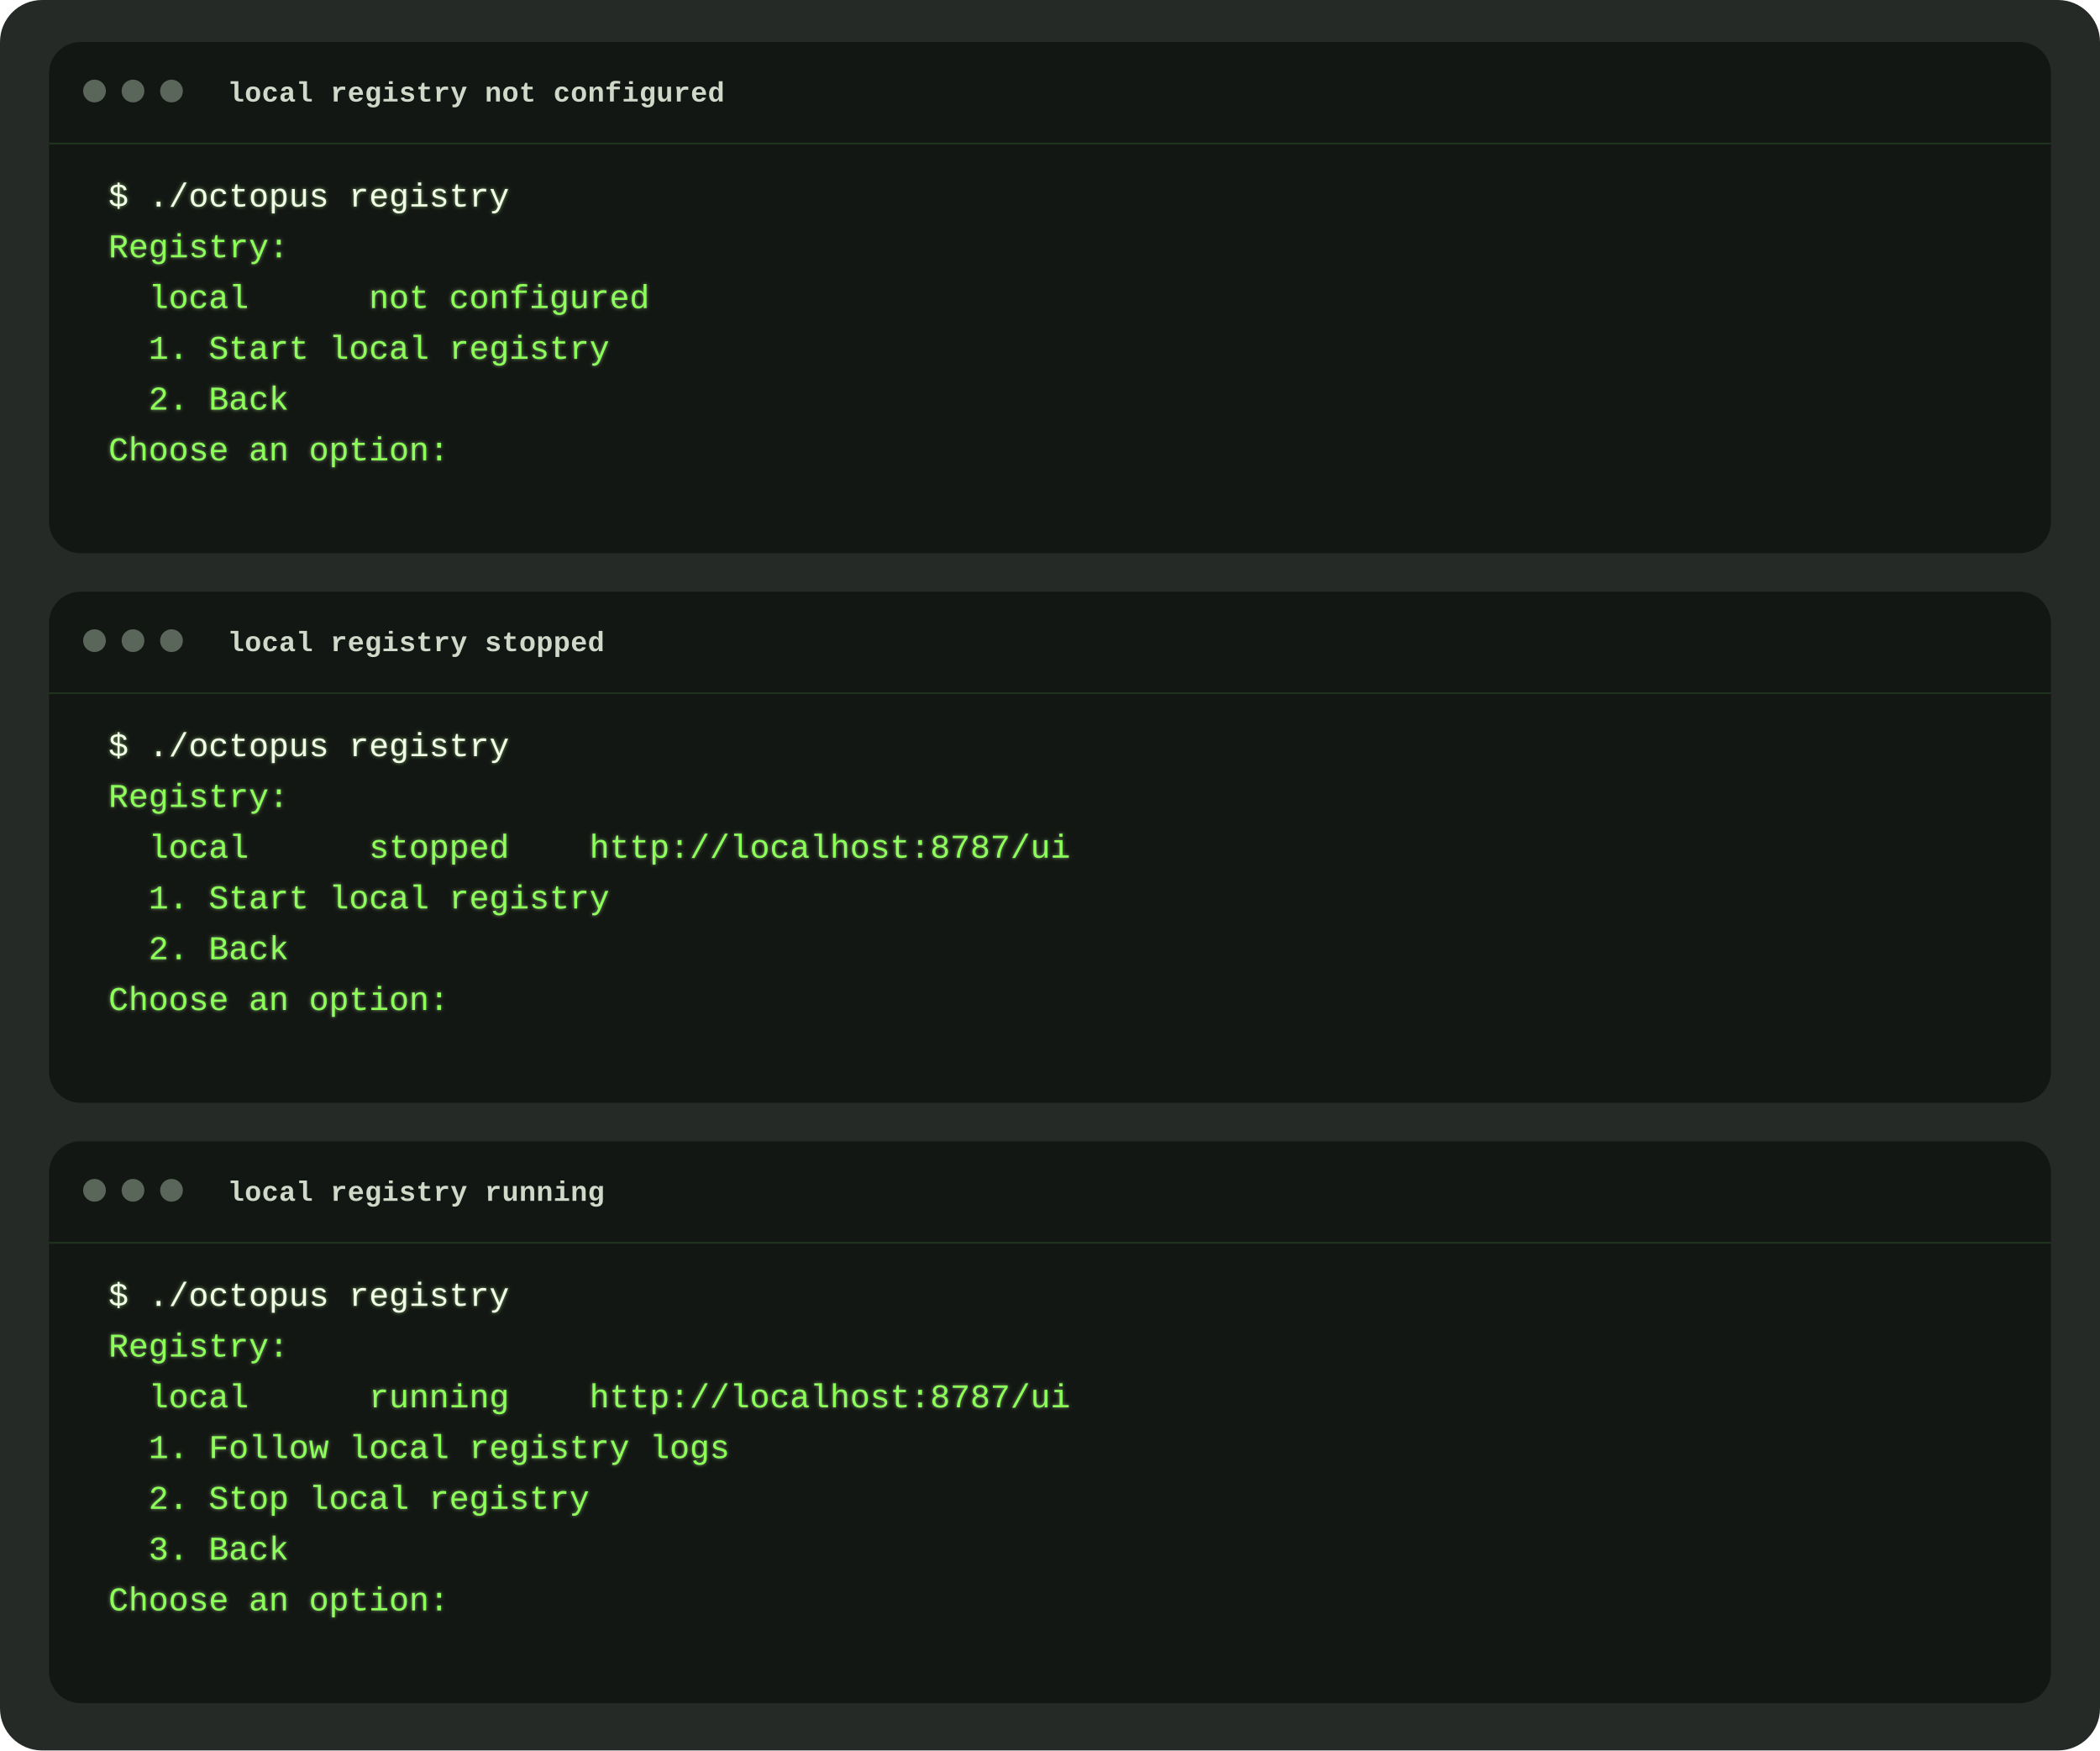
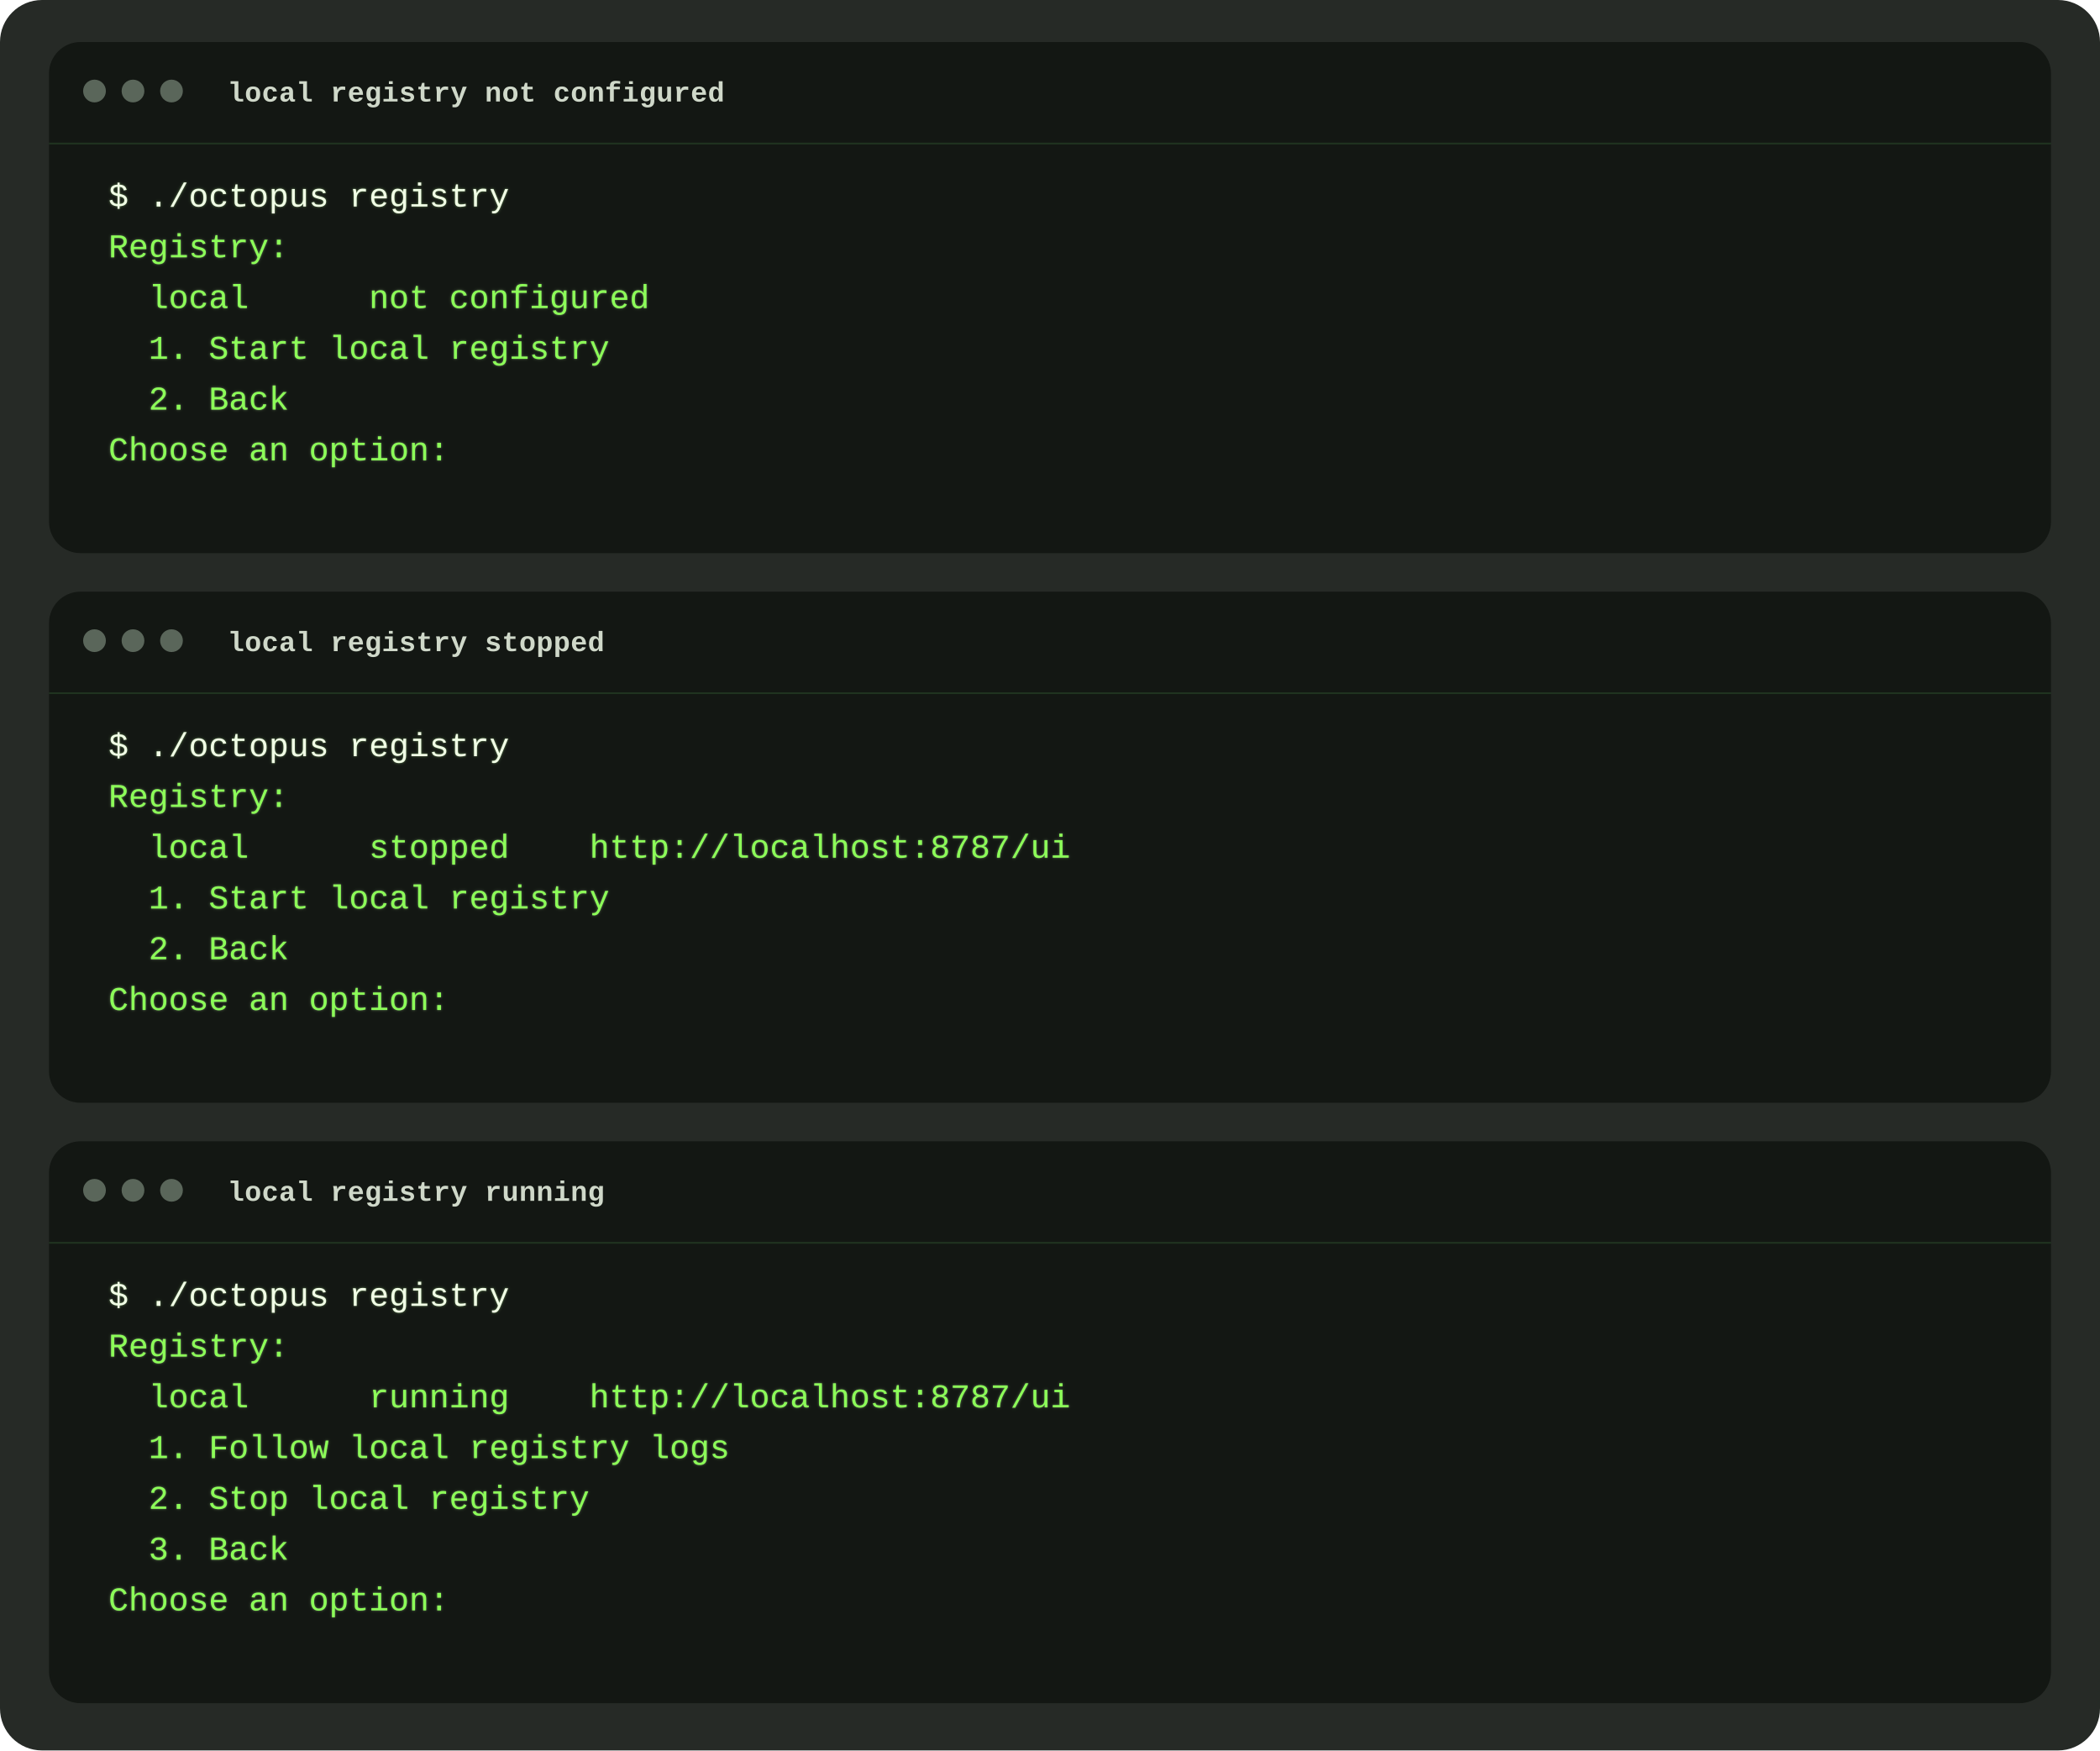
<svg xmlns="http://www.w3.org/2000/svg" width="1200" height="1000" viewBox="0 0 1200 1000" role="img" aria-labelledby="title desc">
  <style>
    .bg { fill: #262a26; }
    .panel { fill: #131713; }
    .rule { stroke: #274227; stroke-width: 1; opacity: 0.65; }
    .dot { fill: #5a665a; }
    .label { fill: #cfd8c9; font: 600 16px "IBM Plex Mono", "SFMono-Regular", Menlo, Monaco, Consolas, "Liberation Mono", monospace; letter-spacing: 0.2px; }
    .line { fill: #8cff58; font: 19px "IBM Plex Mono", "SFMono-Regular", Menlo, Monaco, Consolas, "Liberation Mono", monospace; letter-spacing: 0.05px; filter: url(#crt-glow); }
    .prompt { fill: #f1ffe6; }
  </style>
  <defs>
    <filter id="crt-glow" x="-20%" y="-20%" width="140%" height="140%">
-       <feGaussianBlur stdDeviation="1.05" result="blur" />
-       <feColorMatrix in="blur" type="matrix" values="0 0 0 0 0.55 0 0 0 0 1 0 0 0 0 0.35 0 0 0 0.58 0" result="glow" />
+       <feGaussianBlur stdDeviation="0.85" result="blur" />
+       <feColorMatrix in="blur" type="matrix" values="0 0 0 0 0.55 0 0 0 0 1 0 0 0 0 0.35 0 0 0 0.5 0" result="glow" />
      <feMerge>
        <feMergeNode in="glow" />
        <feMergeNode in="SourceGraphic" />
      </feMerge>
    </filter>
  </defs>
  <rect class="bg" x="0" y="0" width="1200" height="1000" rx="24" />
  <g transform="translate(28 24)">
    <rect class="panel" x="0" y="0" width="1144" height="292" rx="18" />
    <circle class="dot" cx="26" cy="28" r="6.5" />
    <circle class="dot" cx="48" cy="28" r="6.5" />
    <circle class="dot" cx="70" cy="28" r="6.5" />
    <text class="label" x="102" y="34">local registry not configured</text>
    <line class="rule" x1="0" y1="58" x2="1144" y2="58" />
    <text class="line" xml:space="preserve">
      <tspan class="prompt" x="34" y="94">$ ./octopus registry</tspan>
      <tspan x="34" dy="29">Registry:</tspan>
      <tspan x="34" dy="29">  local      not configured</tspan>
      <tspan x="34" dy="29" />
      <tspan x="34" dy="29">  1. Start local registry</tspan>
      <tspan x="34" dy="29">  2. Back</tspan>
      <tspan x="34" dy="29">Choose an option:</tspan>
    </text>
    <rect class="panel" x="0" y="314" width="1144" height="292" rx="18" />
    <circle class="dot" cx="26" cy="342" r="6.5" />
    <circle class="dot" cx="48" cy="342" r="6.5" />
    <circle class="dot" cx="70" cy="342" r="6.5" />
    <text class="label" x="102" y="348">local registry stopped</text>
    <line class="rule" x1="0" y1="372" x2="1144" y2="372" />
    <text class="line" xml:space="preserve">
      <tspan class="prompt" x="34" y="408">$ ./octopus registry</tspan>
      <tspan x="34" dy="29">Registry:</tspan>
      <tspan x="34" dy="29">  local      stopped    http://localhost:8787/ui</tspan>
      <tspan x="34" dy="29" />
      <tspan x="34" dy="29">  1. Start local registry</tspan>
      <tspan x="34" dy="29">  2. Back</tspan>
      <tspan x="34" dy="29">Choose an option:</tspan>
    </text>
    <rect class="panel" x="0" y="628" width="1144" height="321" rx="18" />
    <circle class="dot" cx="26" cy="656" r="6.5" />
    <circle class="dot" cx="48" cy="656" r="6.5" />
    <circle class="dot" cx="70" cy="656" r="6.5" />
    <text class="label" x="102" y="662">local registry running</text>
    <line class="rule" x1="0" y1="686" x2="1144" y2="686" />
    <text class="line" xml:space="preserve">
      <tspan class="prompt" x="34" y="722">$ ./octopus registry</tspan>
      <tspan x="34" dy="29">Registry:</tspan>
      <tspan x="34" dy="29">  local      running    http://localhost:8787/ui</tspan>
      <tspan x="34" dy="29" />
      <tspan x="34" dy="29">  1. Follow local registry logs</tspan>
      <tspan x="34" dy="29">  2. Stop local registry</tspan>
      <tspan x="34" dy="29">  3. Back</tspan>
      <tspan x="34" dy="29">Choose an option:</tspan>
    </text>
  </g>
</svg>
